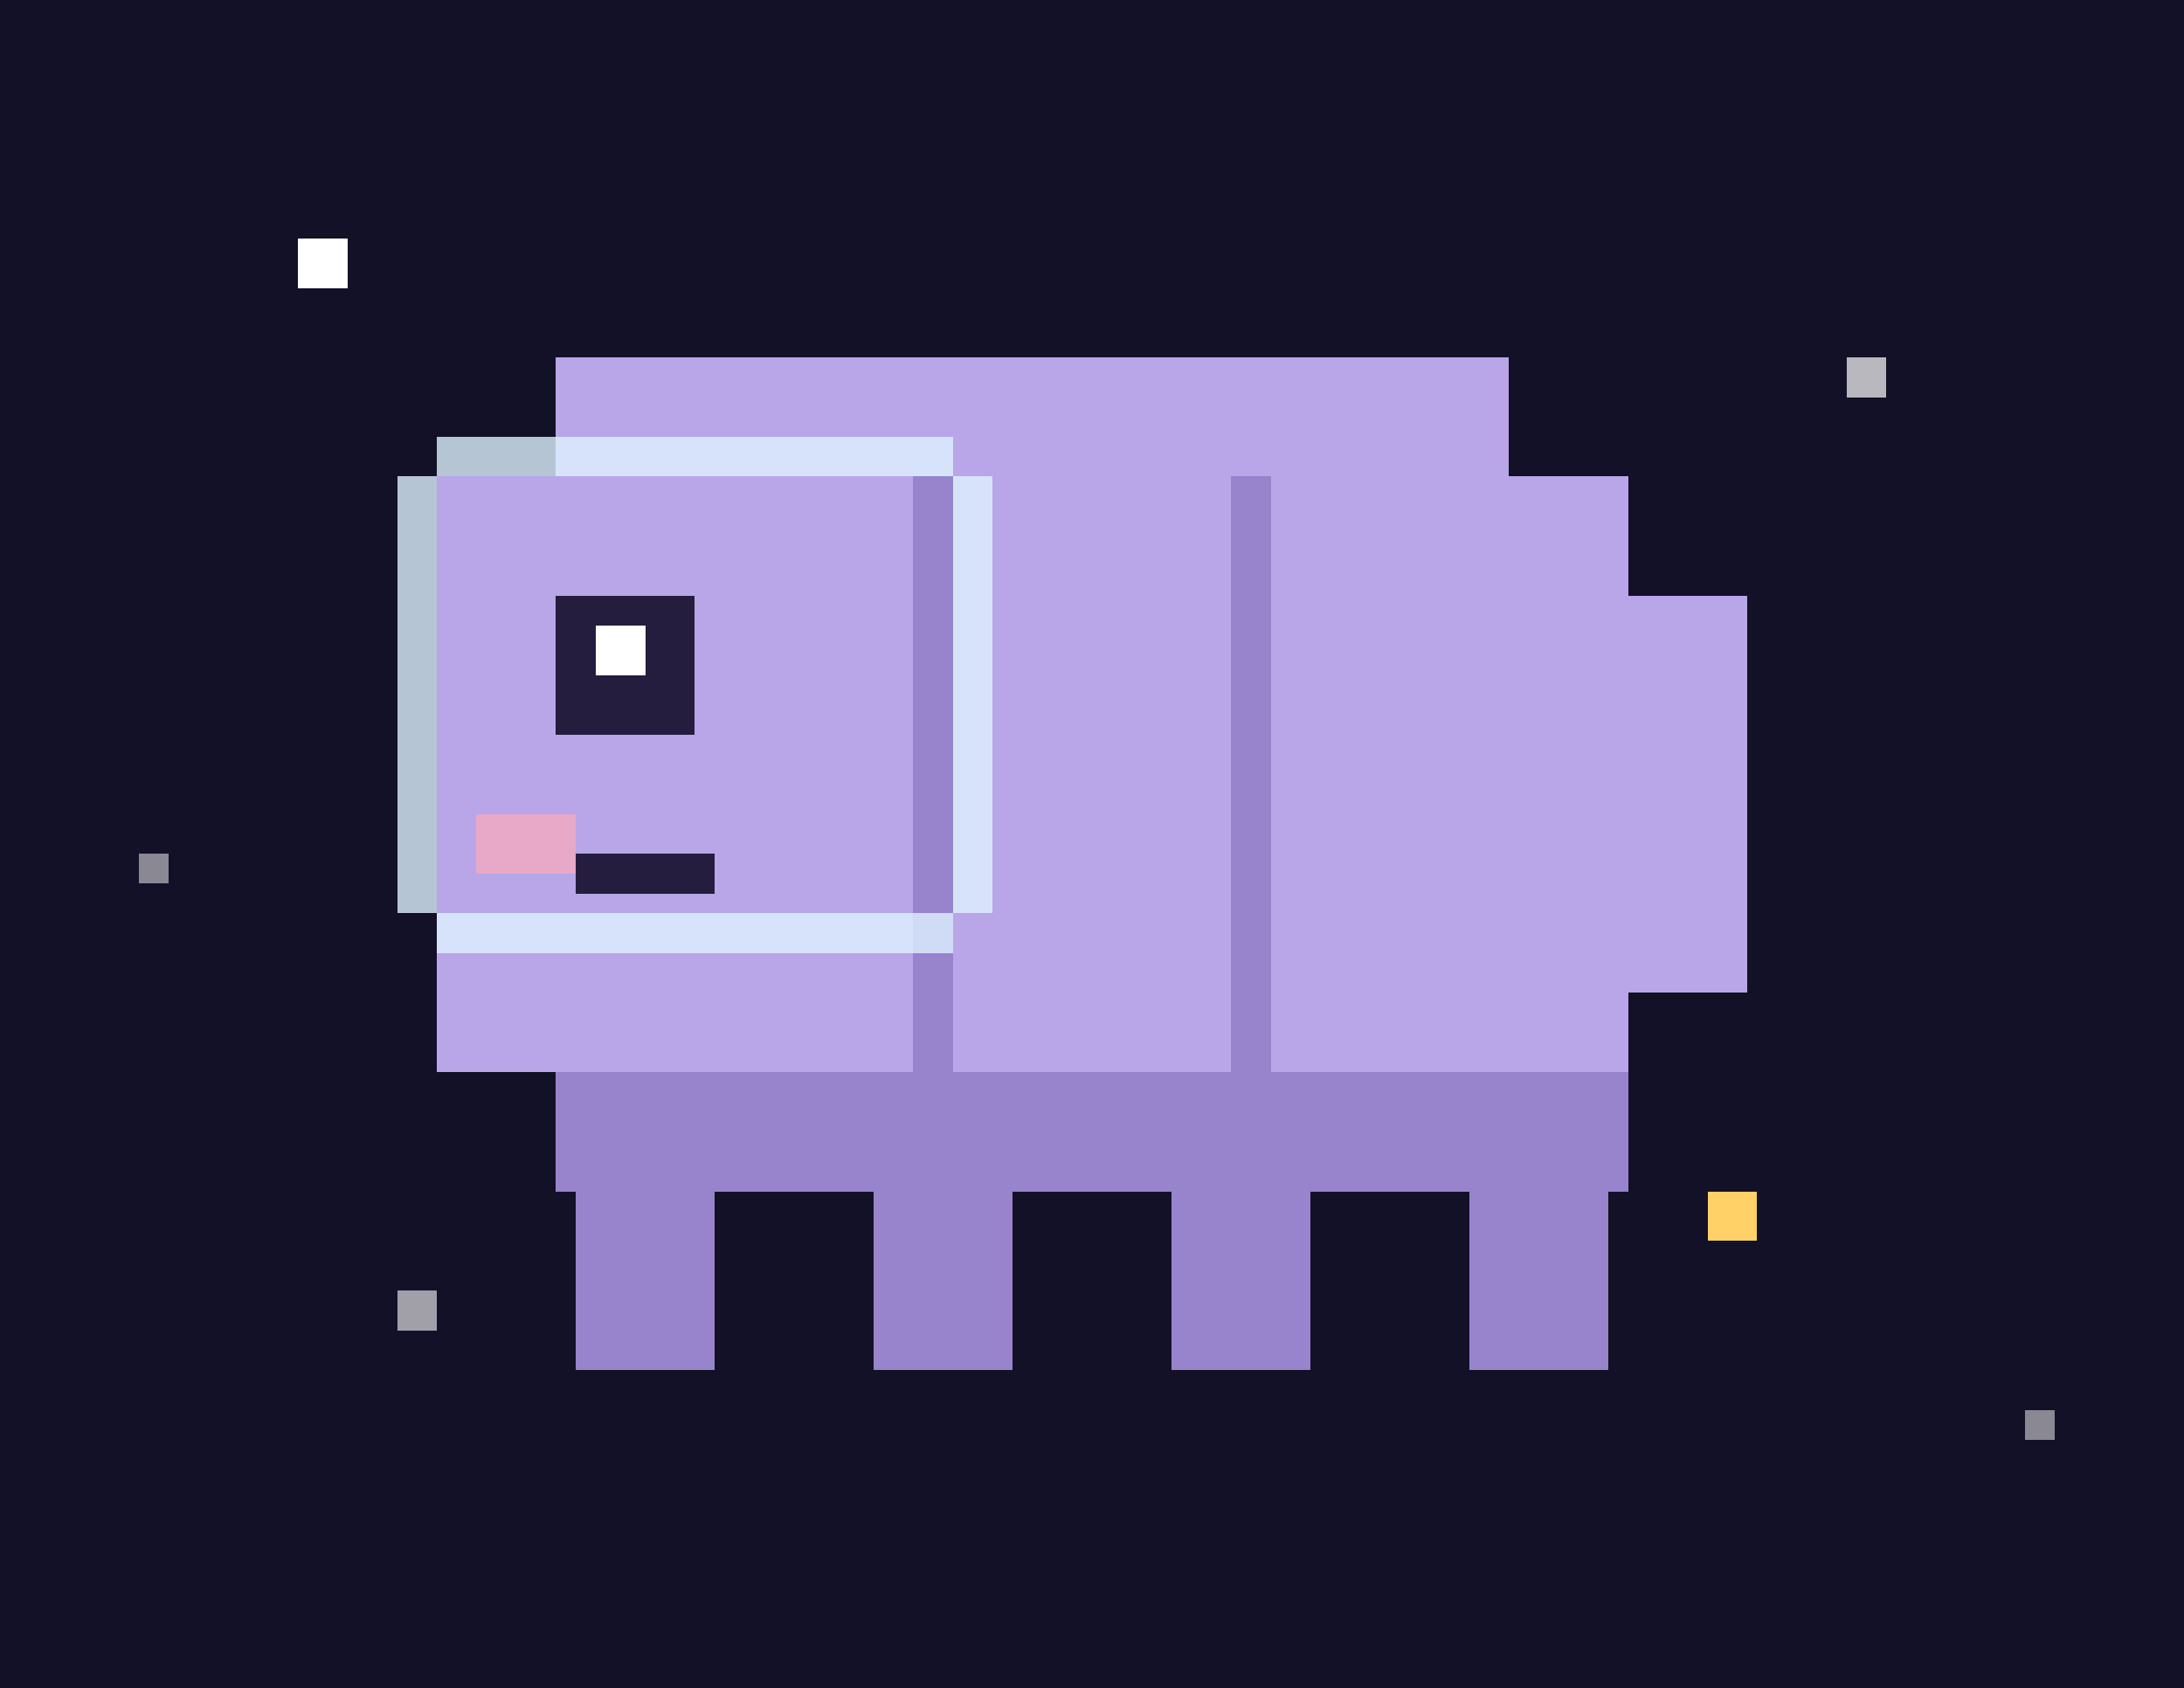
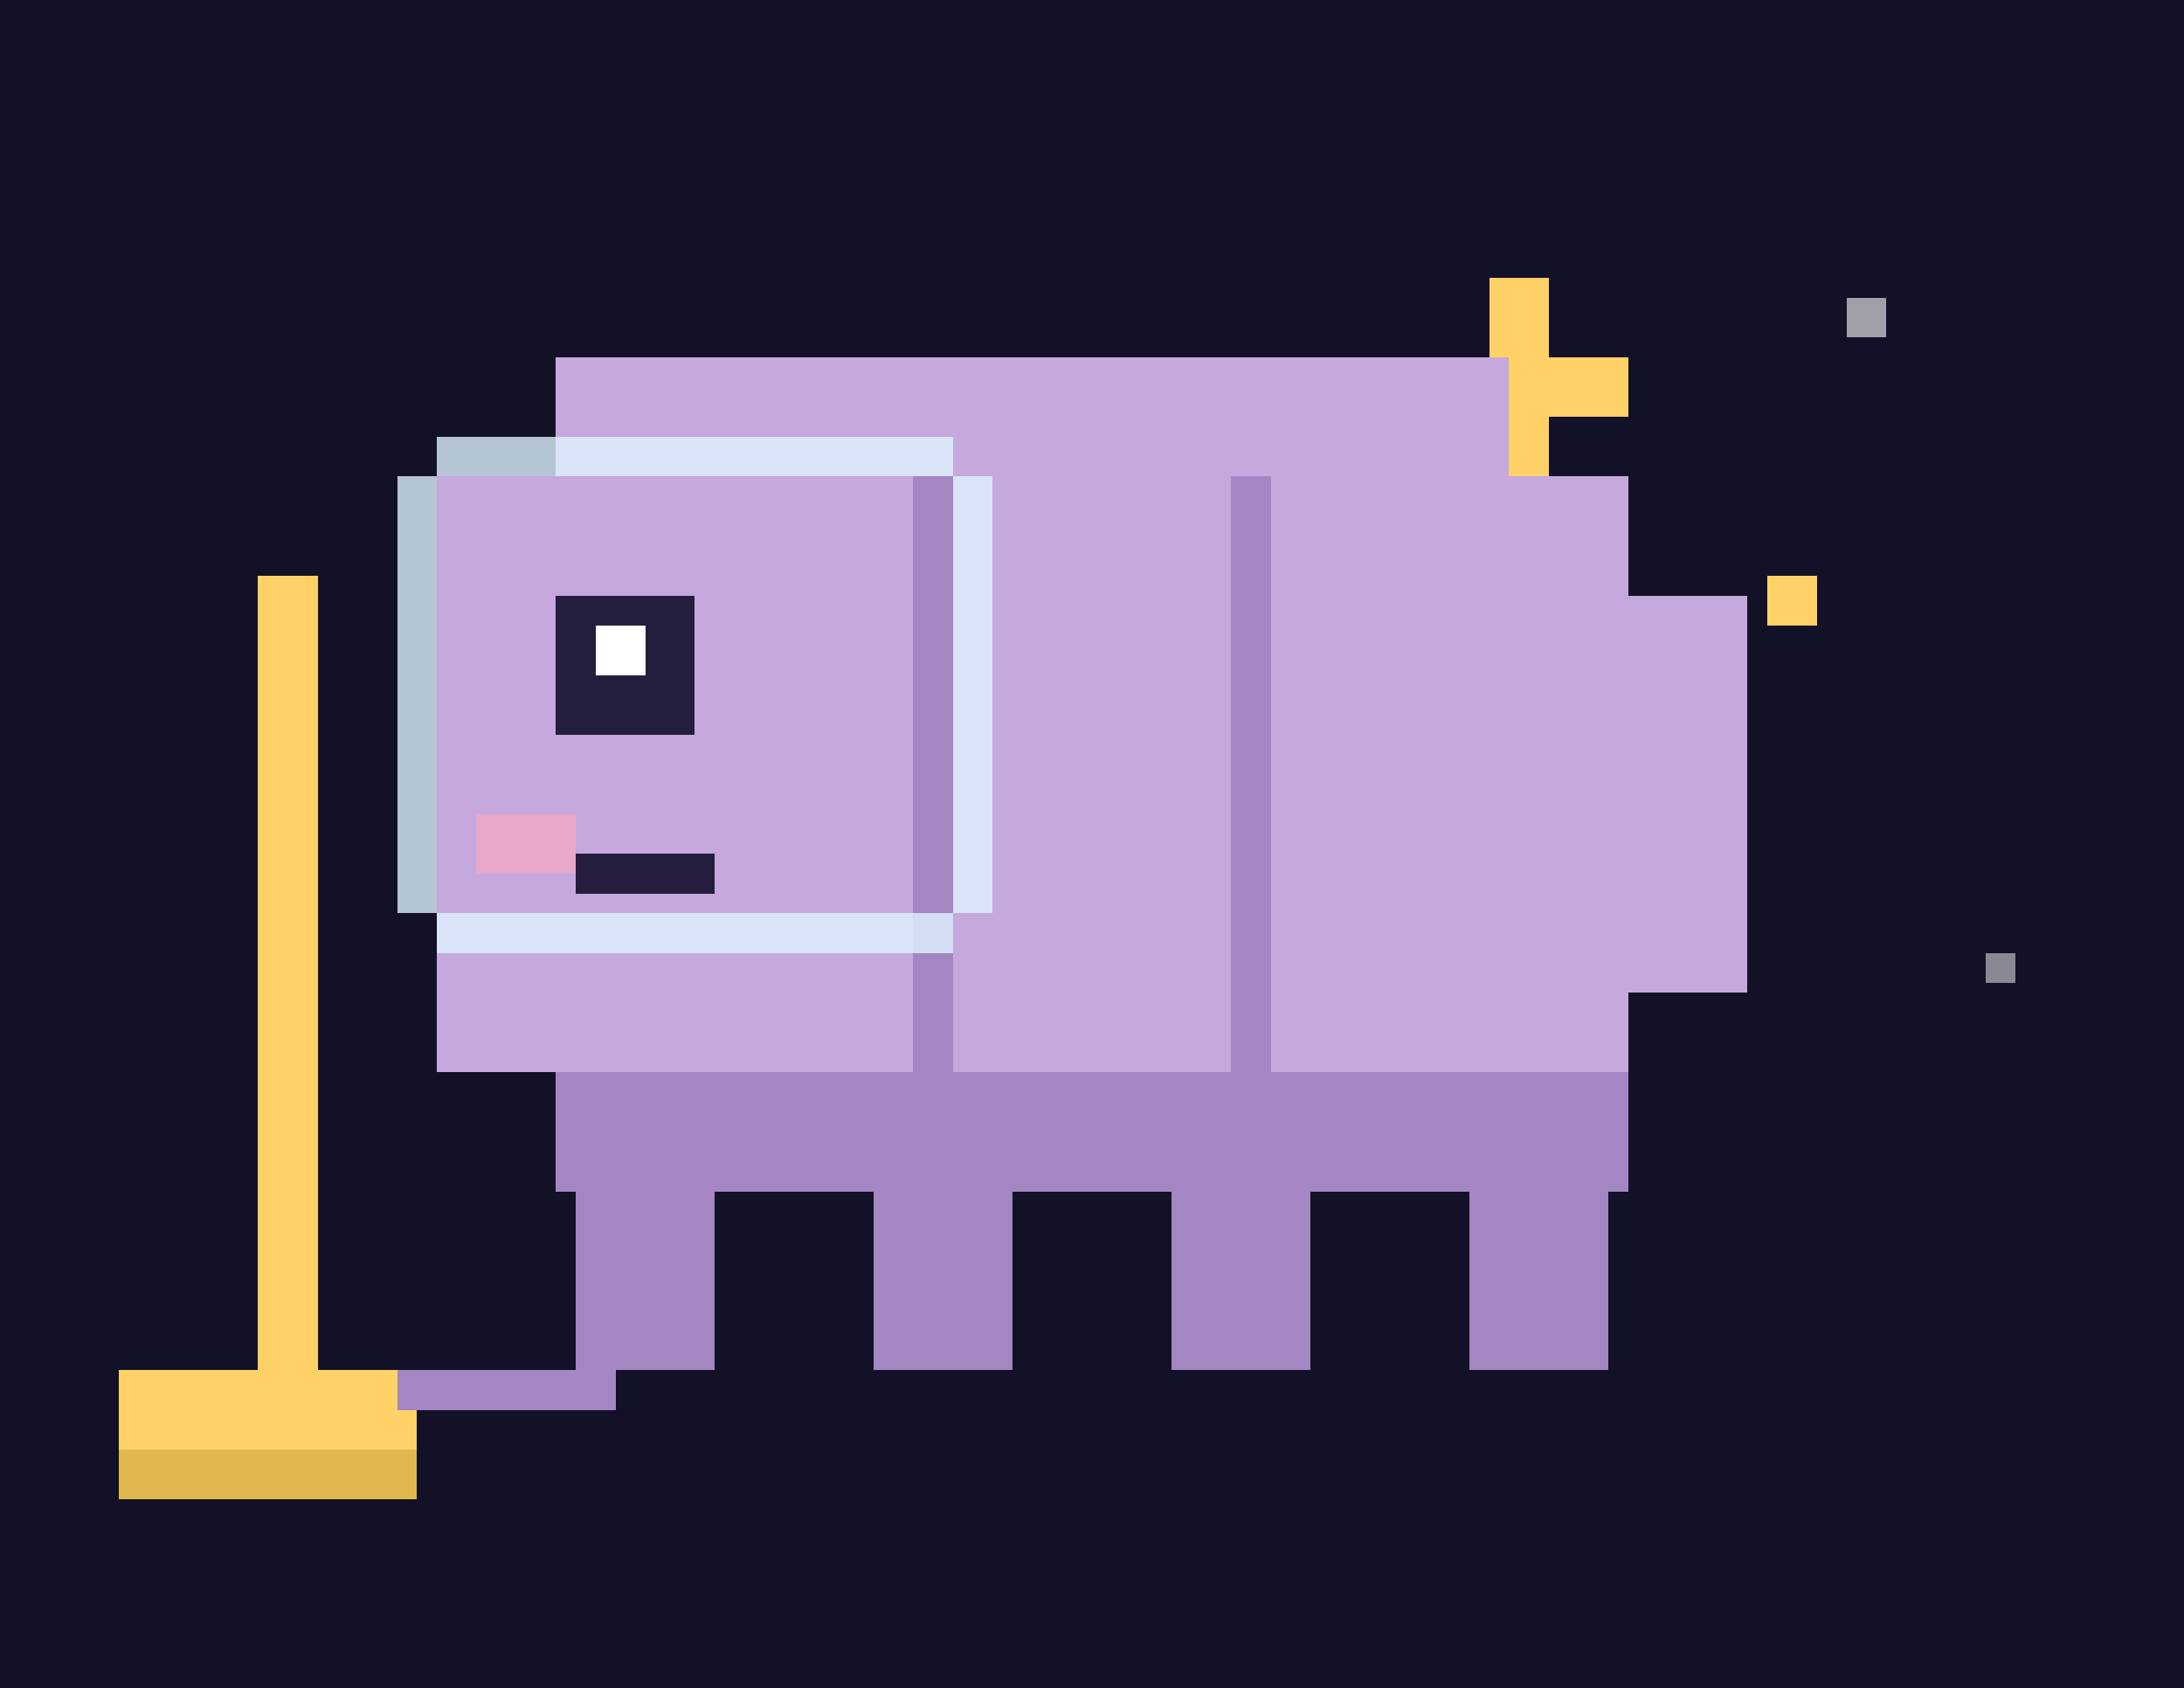
<svg xmlns="http://www.w3.org/2000/svg" viewBox="0 0 220 170" width="440" height="340" shape-rendering="crispEdges">
  <rect width="220" height="170" fill="#131127" />
-   <rect x="30" y="24" width="5" height="5" fill="#ffffff" />
-   <rect x="186" y="36" width="4" height="4" fill="#ffffff" opacity=".7" />
-   <rect x="40" y="130" width="4" height="4" fill="#ffffff" opacity=".6" />
-   <rect x="172" y="120" width="5" height="5" fill="#ffd166" />
-   <rect x="14" y="86" width="3" height="3" fill="#ffffff" opacity=".5" />
-   <rect x="204" y="142" width="3" height="3" fill="#ffffff" opacity=".5" />
-   <rect x="56" y="36" width="96" height="12" fill="#b8a6e8" />
-   <rect x="44" y="48" width="120" height="60" fill="#b8a6e8" />
-   <rect x="56" y="108" width="108" height="12" fill="#9784cc" />
-   <rect x="164" y="60" width="12" height="40" fill="#b8a6e8" />
-   <rect x="92" y="48" width="4" height="60" fill="#9784cc" />
-   <rect x="124" y="48" width="4" height="60" fill="#9784cc" />
+   <rect x="186" y="30" width="4" height="4" fill="#ffffff" opacity=".6" />
+   <rect x="200" y="96" width="3" height="3" fill="#ffffff" opacity=".5" />
+   <rect x="150" y="28" width="6" height="22" fill="#ffd166" />
+   <rect x="142" y="36" width="22" height="6" fill="#ffd166" />
+   <rect x="178" y="58" width="5" height="5" fill="#ffd166" />
+   <rect x="26" y="58" width="6" height="80" fill="#ffd166" />
+   <rect x="12" y="138" width="30" height="8" fill="#ffd166" />
+   <rect x="12" y="146" width="30" height="5" fill="#e0b84d" />
+   <rect x="40" y="138" width="22" height="4" fill="#a386c2" />
+   <rect x="56" y="36" width="96" height="12" fill="#c5a8dd" />
+   <rect x="44" y="48" width="120" height="60" fill="#c5a8dd" />
+   <rect x="56" y="108" width="108" height="12" fill="#a386c2" />
+   <rect x="164" y="60" width="12" height="40" fill="#c5a8dd" />
+   <rect x="92" y="48" width="4" height="60" fill="#a386c2" />
+   <rect x="124" y="48" width="4" height="60" fill="#a386c2" />
  <rect x="44" y="44" width="52" height="4" fill="#dff3ff" opacity=".8" />
  <rect x="40" y="48" width="4" height="44" fill="#dff3ff" opacity=".8" />
  <rect x="44" y="92" width="52" height="4" fill="#dff3ff" opacity=".8" />
  <rect x="96" y="48" width="4" height="44" fill="#dff3ff" opacity=".8" />
  <rect x="56" y="60" width="14" height="14" fill="#241d3d" />
  <rect x="60" y="63" width="5" height="5" fill="#ffffff" />
  <rect x="48" y="82" width="10" height="6" fill="#e8a8c8" />
  <rect x="58" y="86" width="14" height="4" fill="#241d3d" />
-   <rect x="58" y="120" width="14" height="18" fill="#9784cc" />
-   <rect x="88" y="120" width="14" height="18" fill="#9784cc" />
-   <rect x="118" y="120" width="14" height="18" fill="#9784cc" />
-   <rect x="148" y="120" width="14" height="18" fill="#9784cc" />
+   <rect x="58" y="120" width="14" height="18" fill="#a386c2" />
+   <rect x="88" y="120" width="14" height="18" fill="#a386c2" />
+   <rect x="118" y="120" width="14" height="18" fill="#a386c2" />
+   <rect x="148" y="120" width="14" height="18" fill="#a386c2" />
</svg>
